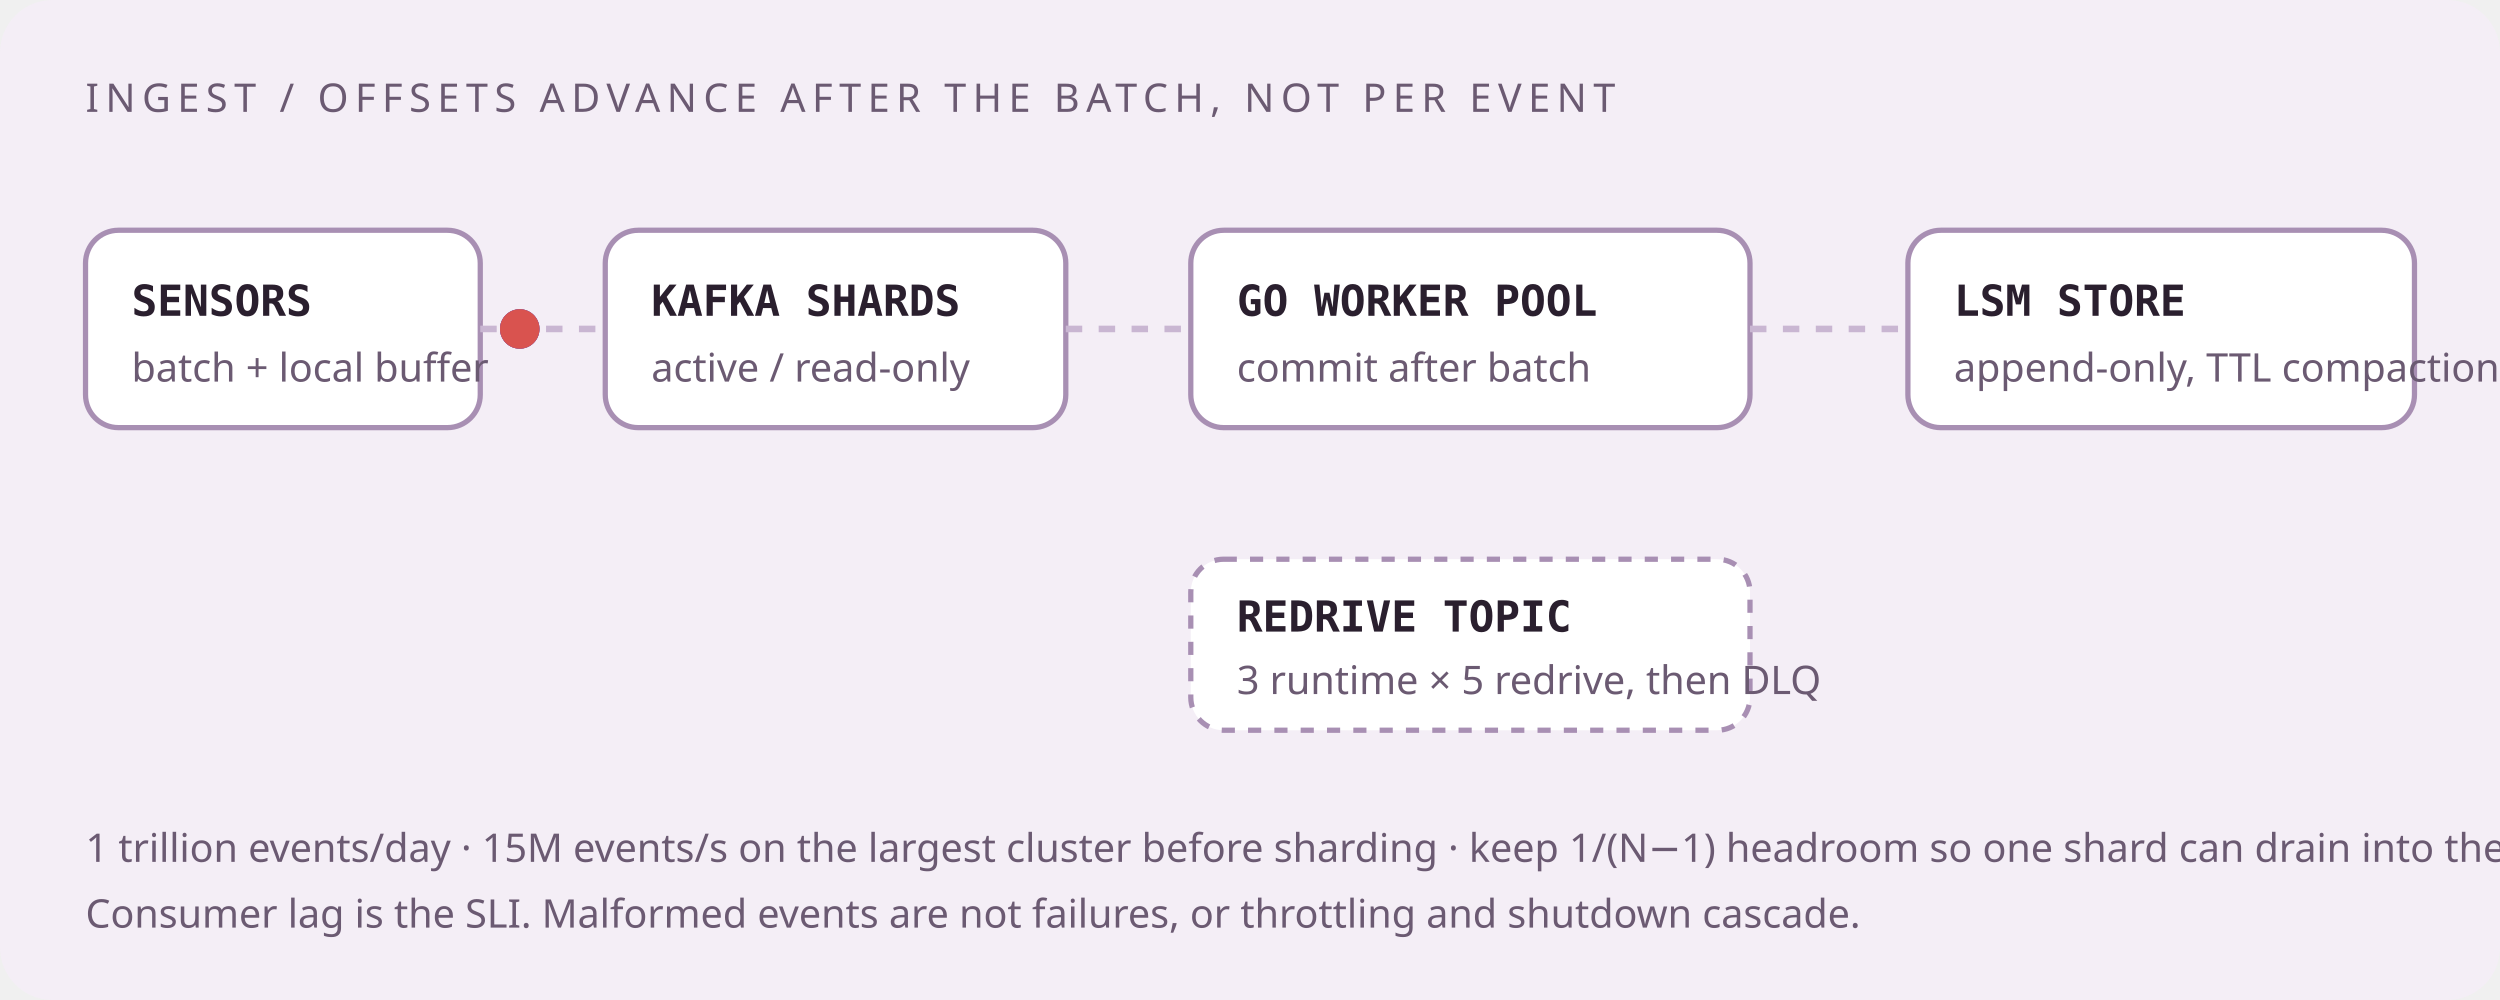
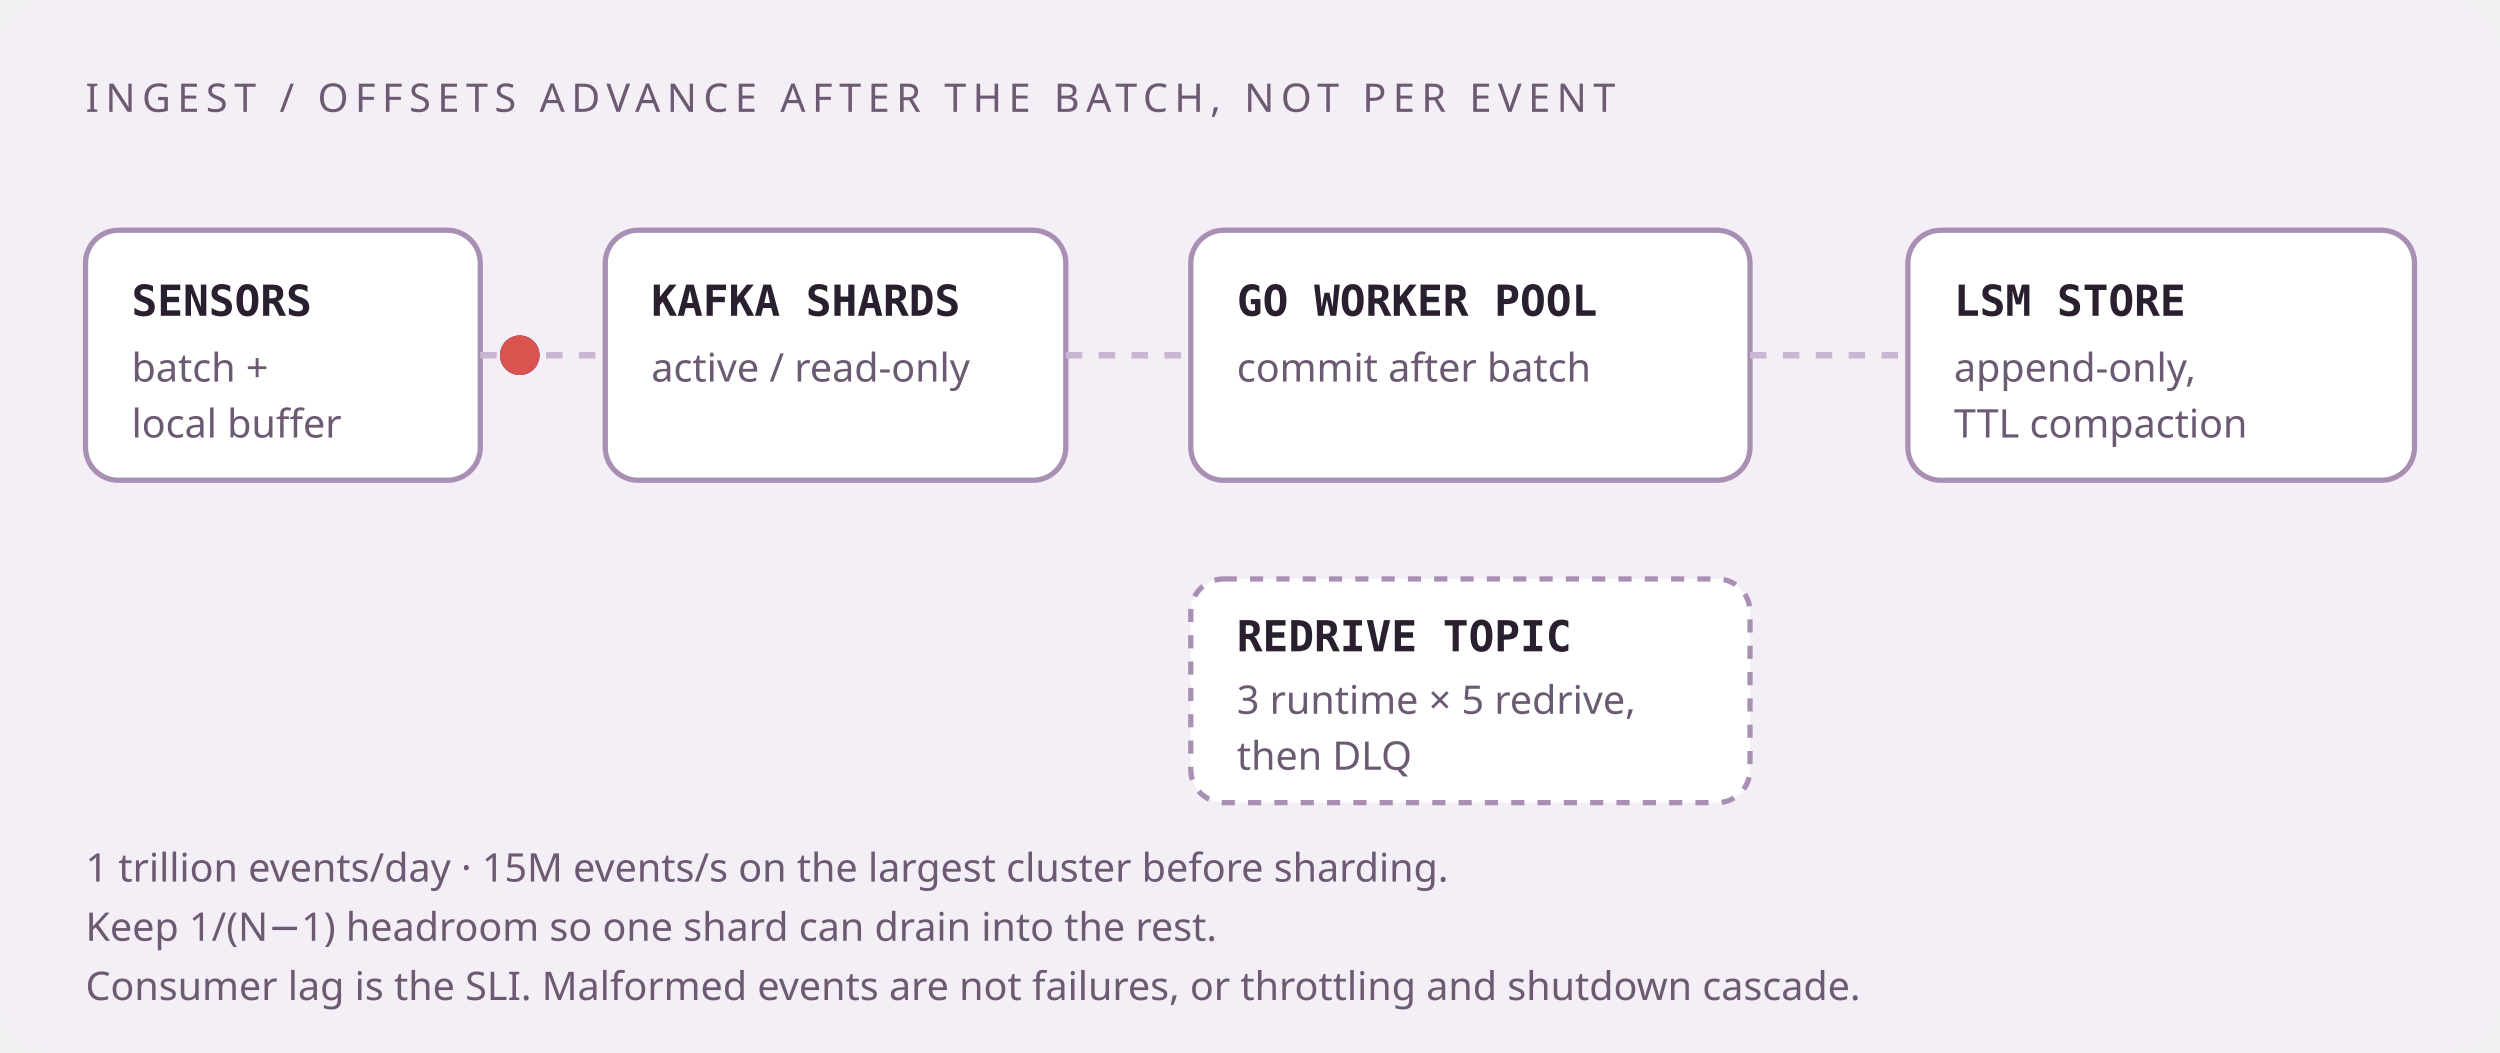
- <svg xmlns="http://www.w3.org/2000/svg" viewBox="0 0 760 304" role="img" aria-labelledby="title desc">
+ <svg xmlns="http://www.w3.org/2000/svg" viewBox="0 0 760 320" role="img" aria-labelledby="title desc">
  <style>text{font-family:ui-sans-serif,system-ui,sans-serif;fill:#2a1f2e}.l{font-size:12px;fill:#6b5a72}.m{font:700 13px ui-monospace,monospace}.box{fill:#fff;stroke:#a88fb3;stroke-width:1.6}.lane{stroke:#c9b6d2;stroke-width:2;stroke-dasharray:5 5}.ev{animation:ev 5s linear infinite}.ev2{animation:ev 5s linear infinite;animation-delay:.6s}.ev3{animation:ev 5s linear infinite;animation-delay:1.2s}.bad{animation:bad 5s linear infinite;animation-delay:1.8s}.commit{animation:commit 5s ease-in-out infinite}@keyframes ev{0%{transform:translateX(0);opacity:0}8%{opacity:1}42%{transform:translateX(250px)}70%,100%{transform:translateX(520px);opacity:1}}@keyframes bad{0%,30%{transform:translateX(0);opacity:0}38%{opacity:1}55%{transform:translateX(250px) translateY(0)}72%,100%{transform:translateX(250px) translateY(78px);opacity:1}}@keyframes commit{0%,60%{fill:#fff}72%,90%{fill:#e6d9ec}100%{fill:#fff}}</style>
-   <rect width="760" height="304" rx="16" fill="#f4eef6" />
+   <rect width="760" height="320" rx="16" fill="#f4eef6" />
  <text x="26" y="34" class="l" letter-spacing="2">INGEST / OFFSETS ADVANCE AFTER THE BATCH, NOT PER EVENT</text>
-   <rect class="box" x="26" y="70" width="120" height="60" rx="10" />
+   <rect class="box" x="26" y="70" width="120" height="76" rx="10" />
  <text x="40" y="96" class="m">SENSORS</text>
-   <text x="40" y="116" class="l">batch + local buffer</text>
-   <rect class="box" x="184" y="70" width="140" height="60" rx="10" />
+   <text x="40" y="116" class="l">batch +</text>
+   <text x="40" y="133" class="l">local buffer</text>
+   <rect class="box" x="184" y="70" width="140" height="76" rx="10" />
  <text x="198" y="96" class="m">KAFKA SHARDS</text>
  <text x="198" y="116" class="l">active / read-only</text>
-   <rect class="box commit" x="362" y="70" width="170" height="60" rx="10" />
+   <rect class="box commit" x="362" y="70" width="170" height="76" rx="10" />
  <text x="376" y="96" class="m">GO WORKER POOL</text>
  <text x="376" y="116" class="l">commit after batch</text>
-   <rect class="box" x="580" y="70" width="154" height="60" rx="10" />
+   <rect class="box" x="580" y="70" width="154" height="76" rx="10" />
  <text x="594" y="96" class="m">LSM STORE</text>
-   <text x="594" y="116" class="l">append-only, TTL compaction</text>
-   <rect class="box" x="362" y="170" width="170" height="52" rx="10" stroke-dasharray="4 4" />
-   <text x="376" y="192" class="m">REDRIVE TOPIC</text>
-   <text x="376" y="211" class="l">3 runtime × 5 redrive, then DLQ</text>
-   <path class="lane" d="M146 100H184M324 100H362M532 100H580" />
+   <text x="594" y="116" class="l">append-only,</text>
+   <text x="594" y="133" class="l">TTL compaction</text>
+   <rect class="box" x="362" y="176" width="170" height="68" rx="10" stroke-dasharray="4 4" />
+   <text x="376" y="198" class="m">REDRIVE TOPIC</text>
+   <text x="376" y="217" class="l">3 runtime × 5 redrive,</text>
+   <text x="376" y="234" class="l">then DLQ</text>
+   <path class="lane" d="M146 108H184M324 108H362M532 108H580" />
  <g class="ev">
-     <circle cx="158" cy="100" r="6" fill="#8b5fa8" />
+     <circle cx="158" cy="108" r="6" fill="#8b5fa8" />
  </g>
  <g class="ev2">
-     <circle cx="158" cy="100" r="6" fill="#8b5fa8" />
+     <circle cx="158" cy="108" r="6" fill="#8b5fa8" />
  </g>
  <g class="ev3">
-     <circle cx="158" cy="100" r="6" fill="#8b5fa8" />
+     <circle cx="158" cy="108" r="6" fill="#8b5fa8" />
  </g>
  <g class="bad">
-     <circle cx="158" cy="100" r="6" fill="#d9534f" />
+     <circle cx="158" cy="108" r="6" fill="#d9534f" />
  </g>
-   <text x="26" y="262" class="l">1 trillion events/day · 15M events/s on the largest cluster before sharding · keep 1/(N−1) headroom so one shard can drain into the rest</text>
-   <text x="26" y="282" class="l">Consumer lag is the SLI. Malformed events are not failures, or throttling and shutdown cascade.</text>
+   <text x="26" y="268" class="l">1 trillion events/day · 15M events/s on the largest cluster before sharding.</text>
+   <text x="26" y="286" class="l">Keep 1/(N−1) headroom so one shard can drain into the rest.</text>
+   <text x="26" y="304" class="l">Consumer lag is the SLI. Malformed events are not failures, or throttling and shutdown cascade.</text>
</svg>
